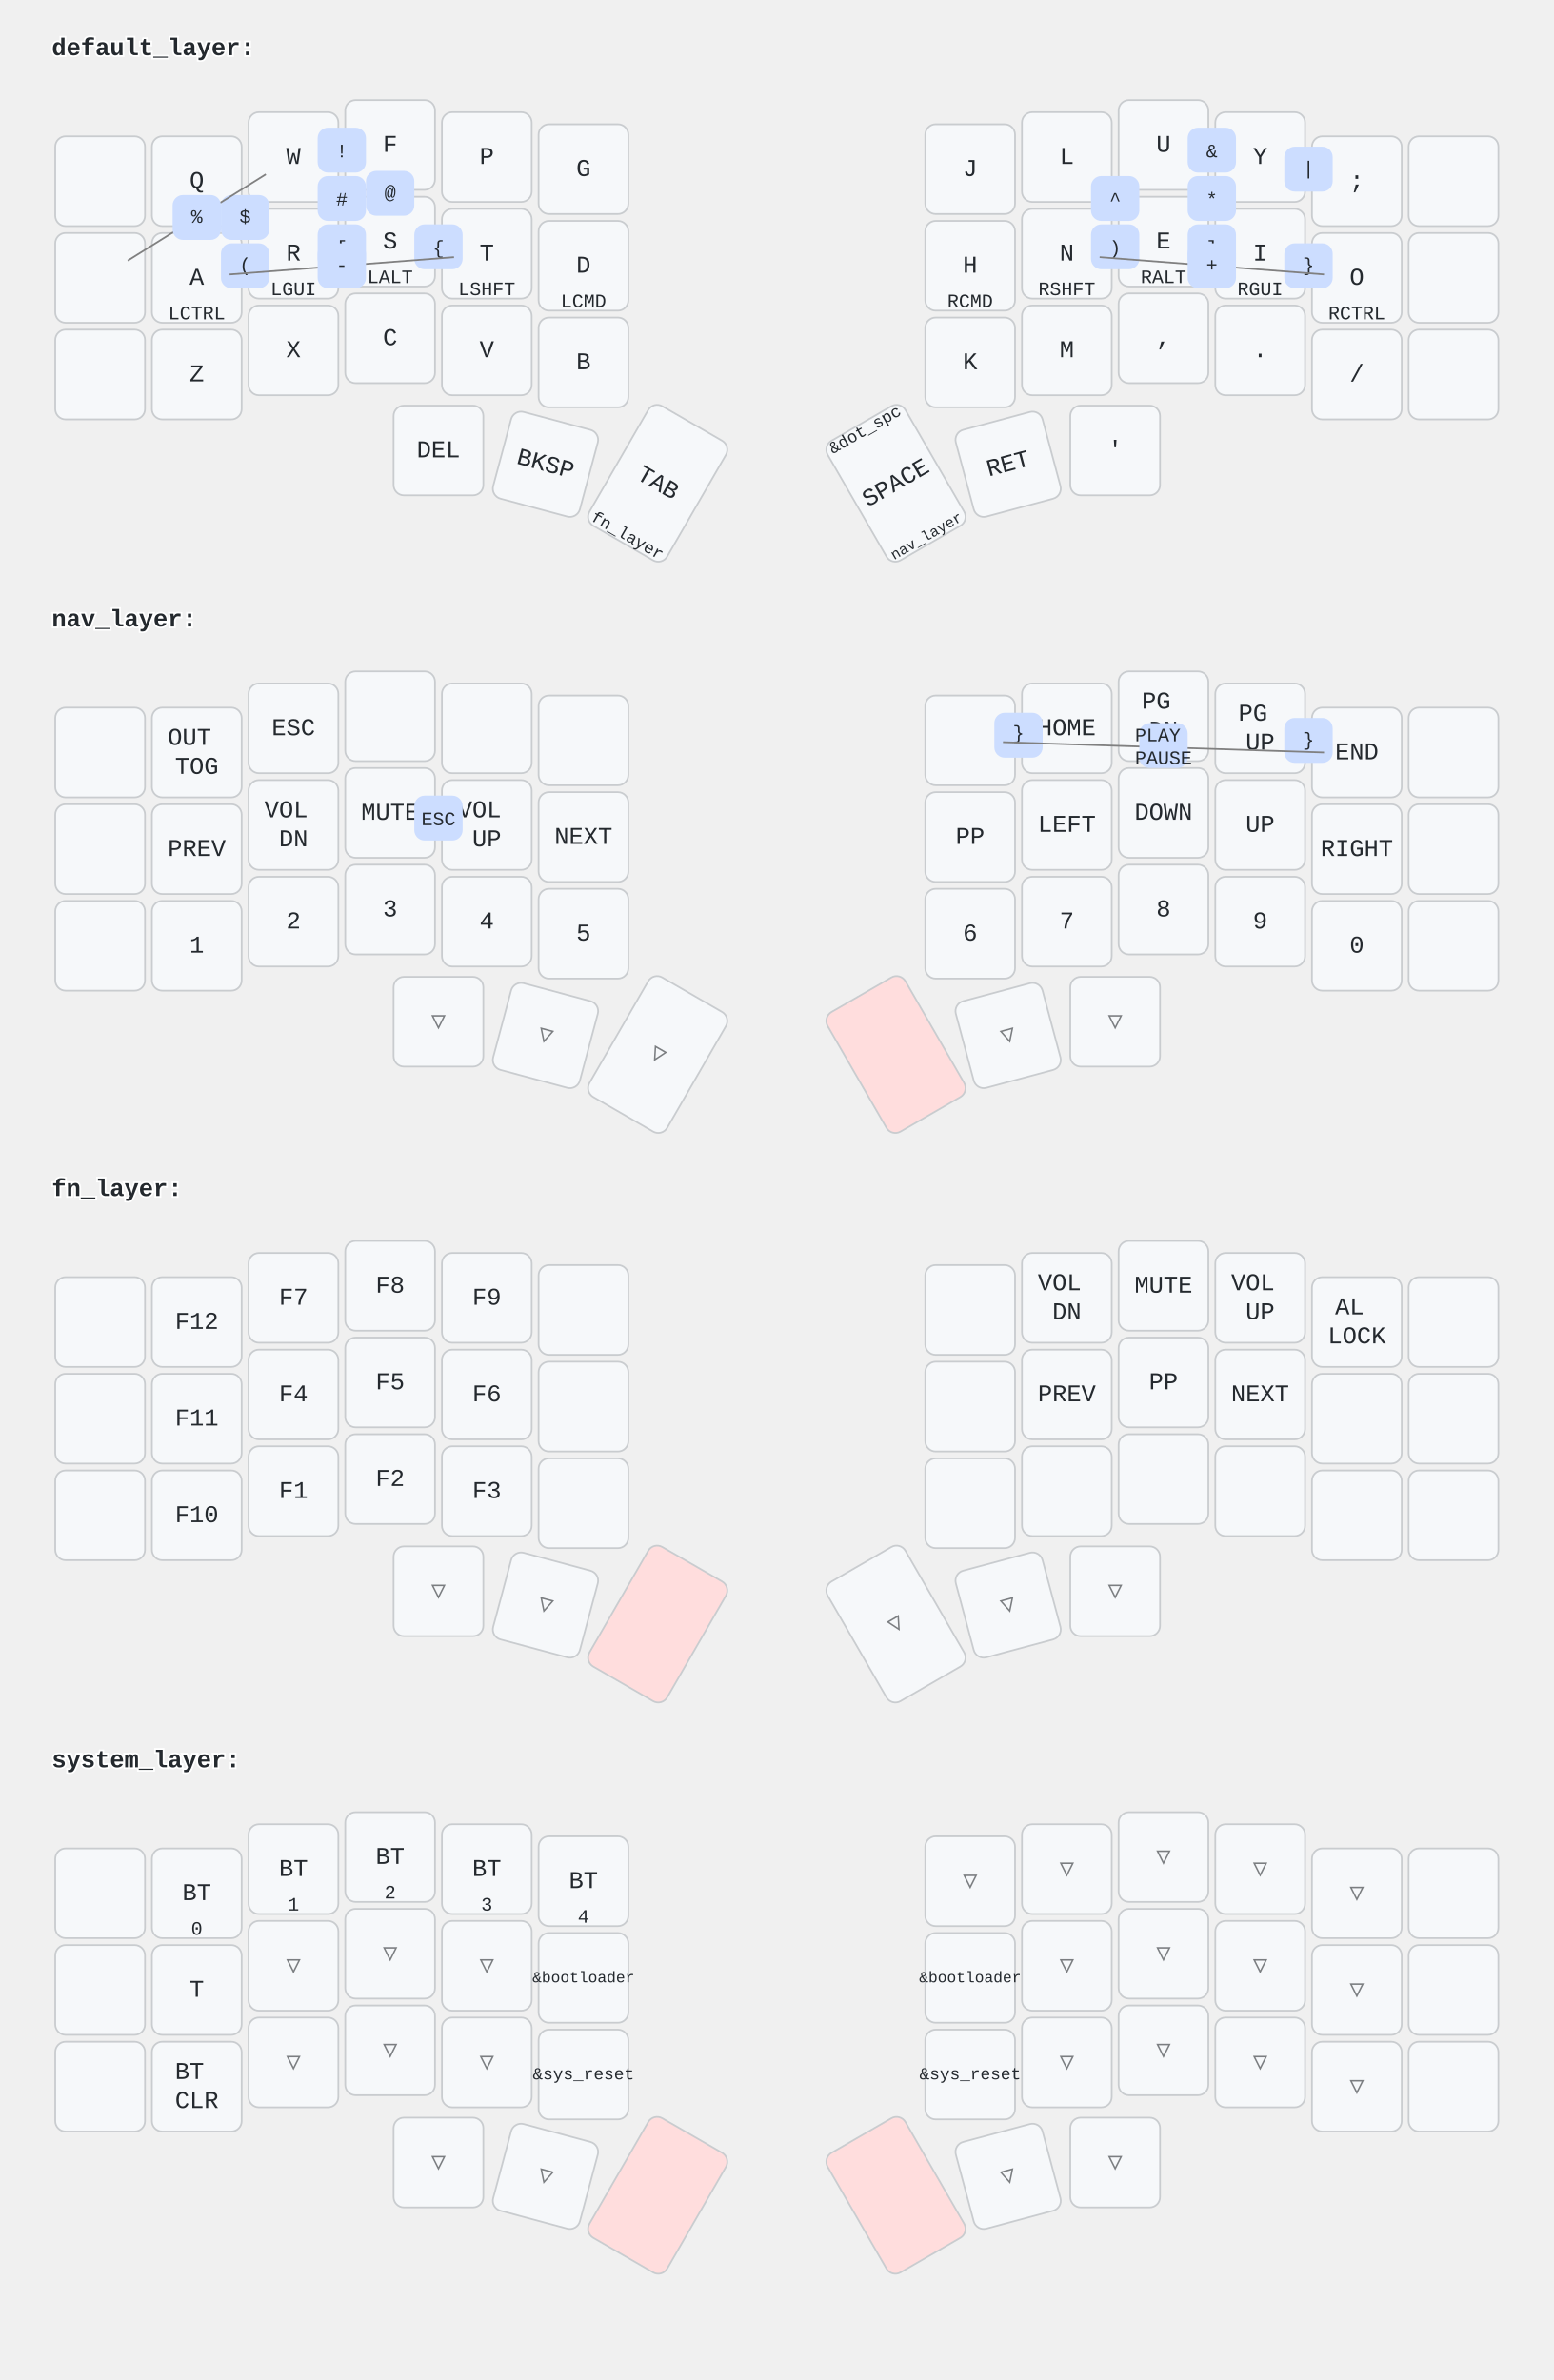
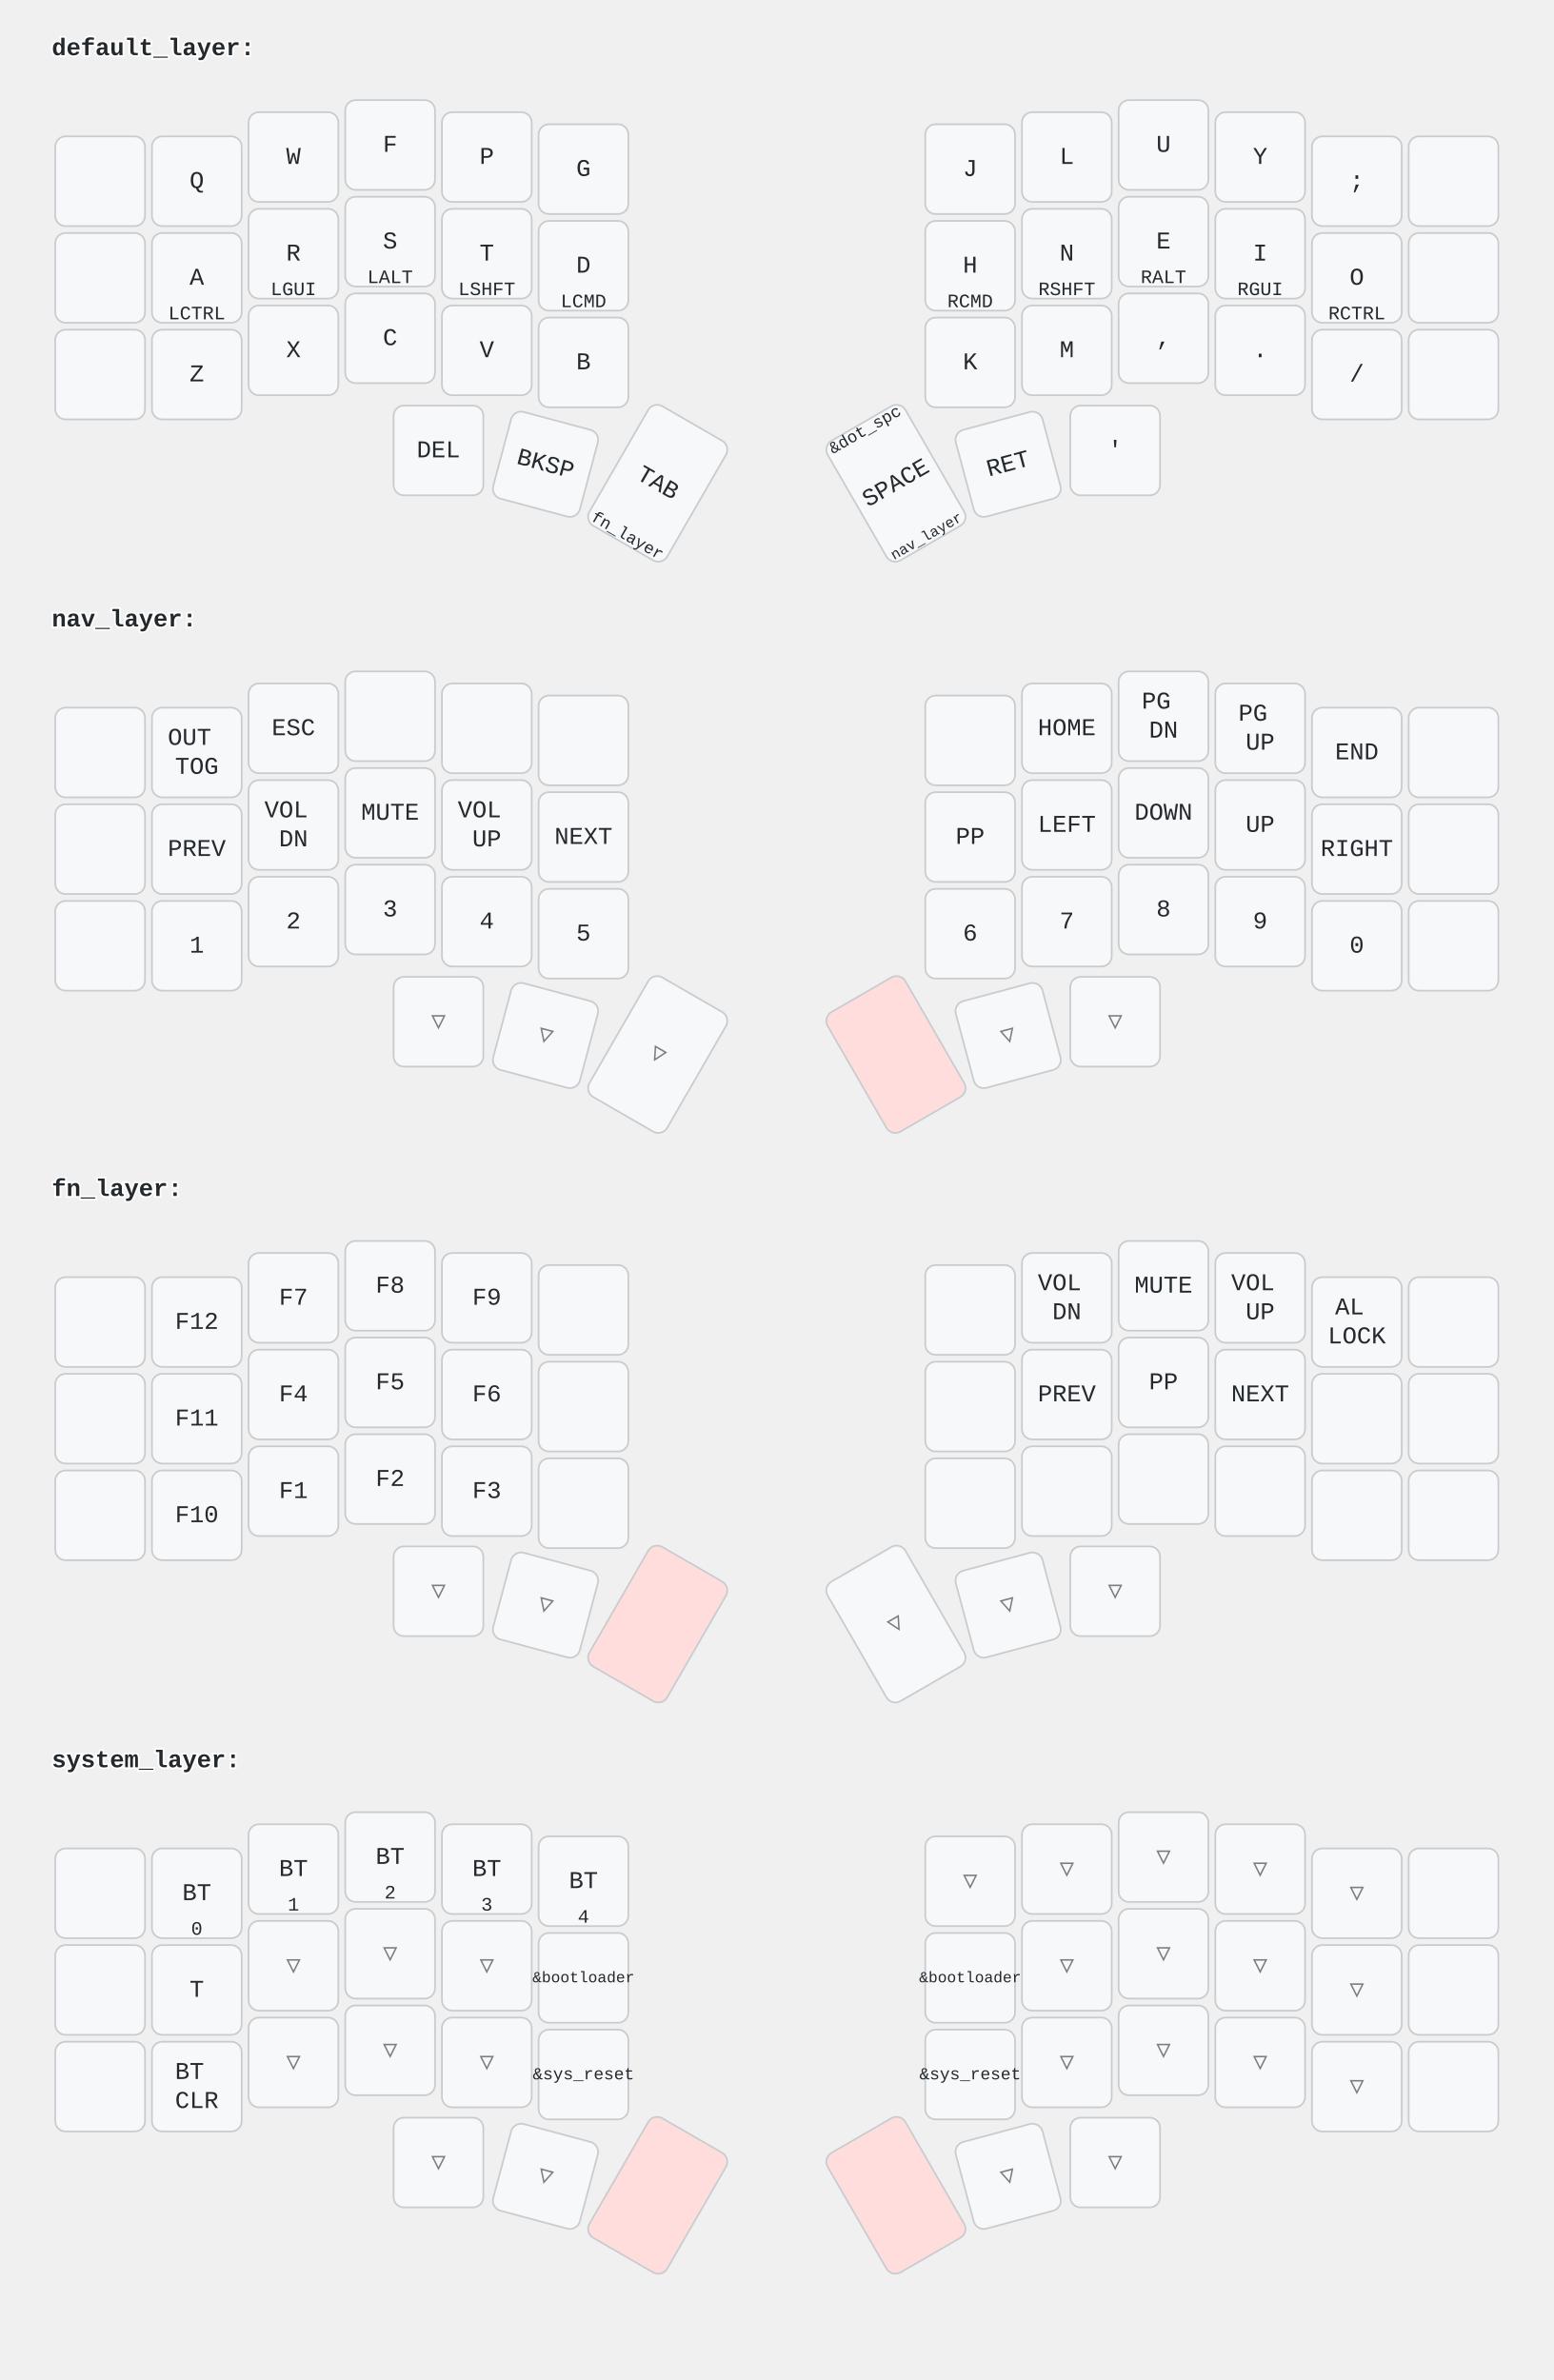
<svg xmlns="http://www.w3.org/2000/svg" width="900" height="1379" viewBox="0 0 900 1379" class="keymap">
  <style>/* inherit to force styles through use tags */
svg path {
    fill: inherit;
}

/* font and background color specifications */
svg.keymap {
    font-family: SFMono-Regular,Consolas,Liberation Mono,Menlo,monospace;
    font-size: 14px;
    font-kerning: normal;
    text-rendering: optimizeLegibility;
    fill: #24292e;
}

/* default key styling */
rect.key {
    fill: #f6f8fa;
    stroke: #c9cccf;
    stroke-width: 1;
}

/* default key side styling, only used is draw_key_sides is set */
rect.side {
    filter: brightness(90%);
}

/* color accent for combo boxes */
rect.combo, rect.combo-separate {
    fill: #cdf;
}

/* color accent for held keys */
rect.held, rect.combo.held {
    fill: #fdd;
}

/* color accent for ghost (optional) keys */
rect.ghost, rect.combo.ghost {
    stroke-dasharray: 4, 4;
    stroke-width: 2;
}

text {
    text-anchor: middle;
    dominant-baseline: middle;
}

/* styling for layer labels */
text.label {
    font-weight: bold;
    text-anchor: start;
    stroke: white;
    stroke-width: 2;
    paint-order: stroke;
}

/* styling for combo tap, and key hold/shifted label text */
text.combo, text.hold, text.shifted {
    font-size: 11px;
}

text.hold {
    text-anchor: middle;
    dominant-baseline: auto;
}

text.shifted {
    text-anchor: middle;
    dominant-baseline: hanging;
}

/* styling for hold/shifted label text in combo box */
text.combo.hold, text.combo.shifted {
    font-size: 8px;
}

/* lighter symbol for transparent keys */
text.trans {
    fill: #7b7e81;
}

/* styling for combo dendrons */
path.combo {
    stroke-width: 1;
    stroke: gray;
    fill: none;
}

/* Start Tabler Icons Cleanup */
/* cannot use height/width with glyphs */
.icon-tabler &gt; path {
    fill: inherit;
    stroke: inherit;
    stroke-width: 2;
}
/* hide tabler's default box */
.icon-tabler &gt; path[stroke="none"][fill="none"] {
    visibility: hidden;
}
/* End Tabler Icons Cleanup */
</style>
  <g transform="translate(30, 0)" class="layer-default_layer">
    <text x="0" y="28" class="label">default_layer:</text>
    <g transform="translate(0, 56)">
      <g transform="translate(28, 49)" class="key keypos-0">
        <rect rx="6" ry="6" x="-26" y="-26" width="52" height="52" class="key" />
      </g>
      <g transform="translate(84, 49)" class="key keypos-1">
        <rect rx="6" ry="6" x="-26" y="-26" width="52" height="52" class="key" />
        <text x="0" y="0" class="key tap">Q</text>
      </g>
      <g transform="translate(140, 35)" class="key keypos-2">
        <rect rx="6" ry="6" x="-26" y="-26" width="52" height="52" class="key" />
        <text x="0" y="0" class="key tap">W</text>
      </g>
      <g transform="translate(196, 28)" class="key keypos-3">
        <rect rx="6" ry="6" x="-26" y="-26" width="52" height="52" class="key" />
        <text x="0" y="0" class="key tap">F</text>
      </g>
      <g transform="translate(252, 35)" class="key keypos-4">
        <rect rx="6" ry="6" x="-26" y="-26" width="52" height="52" class="key" />
        <text x="0" y="0" class="key tap">P</text>
      </g>
      <g transform="translate(308, 42)" class="key keypos-5">
        <rect rx="6" ry="6" x="-26" y="-26" width="52" height="52" class="key" />
        <text x="0" y="0" class="key tap">G</text>
      </g>
      <g transform="translate(532, 42)" class="key keypos-6">
        <rect rx="6" ry="6" x="-26" y="-26" width="52" height="52" class="key" />
        <text x="0" y="0" class="key tap">J</text>
      </g>
      <g transform="translate(588, 35)" class="key keypos-7">
        <rect rx="6" ry="6" x="-26" y="-26" width="52" height="52" class="key" />
        <text x="0" y="0" class="key tap">L</text>
      </g>
      <g transform="translate(644, 28)" class="key keypos-8">
        <rect rx="6" ry="6" x="-26" y="-26" width="52" height="52" class="key" />
        <text x="0" y="0" class="key tap">U</text>
      </g>
      <g transform="translate(700, 35)" class="key keypos-9">
        <rect rx="6" ry="6" x="-26" y="-26" width="52" height="52" class="key" />
        <text x="0" y="0" class="key tap">Y</text>
      </g>
      <g transform="translate(756, 49)" class="key keypos-10">
        <rect rx="6" ry="6" x="-26" y="-26" width="52" height="52" class="key" />
        <text x="0" y="0" class="key tap">;</text>
      </g>
      <g transform="translate(812, 49)" class="key keypos-11">
        <rect rx="6" ry="6" x="-26" y="-26" width="52" height="52" class="key" />
      </g>
      <g transform="translate(28, 105)" class="key keypos-12">
        <rect rx="6" ry="6" x="-26" y="-26" width="52" height="52" class="key" />
      </g>
      <g transform="translate(84, 105)" class="key keypos-13">
        <rect rx="6" ry="6" x="-26" y="-26" width="52" height="52" class="key" />
        <text x="0" y="0" class="key tap">A</text>
        <text x="0" y="24" class="key hold">LCTRL</text>
      </g>
      <g transform="translate(140, 91)" class="key keypos-14">
        <rect rx="6" ry="6" x="-26" y="-26" width="52" height="52" class="key" />
        <text x="0" y="0" class="key tap">R</text>
        <text x="0" y="24" class="key hold">LGUI</text>
      </g>
      <g transform="translate(196, 84)" class="key keypos-15">
        <rect rx="6" ry="6" x="-26" y="-26" width="52" height="52" class="key" />
        <text x="0" y="0" class="key tap">S</text>
        <text x="0" y="24" class="key hold">LALT</text>
      </g>
      <g transform="translate(252, 91)" class="key keypos-16">
        <rect rx="6" ry="6" x="-26" y="-26" width="52" height="52" class="key" />
        <text x="0" y="0" class="key tap">T</text>
        <text x="0" y="24" class="key hold">LSHFT</text>
      </g>
      <g transform="translate(308, 98)" class="key keypos-17">
        <rect rx="6" ry="6" x="-26" y="-26" width="52" height="52" class="key" />
        <text x="0" y="0" class="key tap">D</text>
        <text x="0" y="24" class="key hold">LCMD</text>
      </g>
      <g transform="translate(532, 98)" class="key keypos-18">
        <rect rx="6" ry="6" x="-26" y="-26" width="52" height="52" class="key" />
        <text x="0" y="0" class="key tap">H</text>
        <text x="0" y="24" class="key hold">RCMD</text>
      </g>
      <g transform="translate(588, 91)" class="key keypos-19">
        <rect rx="6" ry="6" x="-26" y="-26" width="52" height="52" class="key" />
        <text x="0" y="0" class="key tap">N</text>
        <text x="0" y="24" class="key hold">RSHFT</text>
      </g>
      <g transform="translate(644, 84)" class="key keypos-20">
        <rect rx="6" ry="6" x="-26" y="-26" width="52" height="52" class="key" />
        <text x="0" y="0" class="key tap">E</text>
        <text x="0" y="24" class="key hold">RALT</text>
      </g>
      <g transform="translate(700, 91)" class="key keypos-21">
        <rect rx="6" ry="6" x="-26" y="-26" width="52" height="52" class="key" />
        <text x="0" y="0" class="key tap">I</text>
        <text x="0" y="24" class="key hold">RGUI</text>
      </g>
      <g transform="translate(756, 105)" class="key keypos-22">
        <rect rx="6" ry="6" x="-26" y="-26" width="52" height="52" class="key" />
        <text x="0" y="0" class="key tap">O</text>
        <text x="0" y="24" class="key hold">RCTRL</text>
      </g>
      <g transform="translate(812, 105)" class="key keypos-23">
        <rect rx="6" ry="6" x="-26" y="-26" width="52" height="52" class="key" />
      </g>
      <g transform="translate(28, 161)" class="key keypos-24">
        <rect rx="6" ry="6" x="-26" y="-26" width="52" height="52" class="key" />
      </g>
      <g transform="translate(84, 161)" class="key keypos-25">
        <rect rx="6" ry="6" x="-26" y="-26" width="52" height="52" class="key" />
        <text x="0" y="0" class="key tap">Z</text>
      </g>
      <g transform="translate(140, 147)" class="key keypos-26">
        <rect rx="6" ry="6" x="-26" y="-26" width="52" height="52" class="key" />
        <text x="0" y="0" class="key tap">X</text>
      </g>
      <g transform="translate(196, 140)" class="key keypos-27">
        <rect rx="6" ry="6" x="-26" y="-26" width="52" height="52" class="key" />
        <text x="0" y="0" class="key tap">C</text>
      </g>
      <g transform="translate(252, 147)" class="key keypos-28">
        <rect rx="6" ry="6" x="-26" y="-26" width="52" height="52" class="key" />
        <text x="0" y="0" class="key tap">V</text>
      </g>
      <g transform="translate(308, 154)" class="key keypos-29">
        <rect rx="6" ry="6" x="-26" y="-26" width="52" height="52" class="key" />
        <text x="0" y="0" class="key tap">B</text>
      </g>
      <g transform="translate(532, 154)" class="key keypos-30">
        <rect rx="6" ry="6" x="-26" y="-26" width="52" height="52" class="key" />
        <text x="0" y="0" class="key tap">K</text>
      </g>
      <g transform="translate(588, 147)" class="key keypos-31">
        <rect rx="6" ry="6" x="-26" y="-26" width="52" height="52" class="key" />
        <text x="0" y="0" class="key tap">M</text>
      </g>
      <g transform="translate(644, 140)" class="key keypos-32">
        <rect rx="6" ry="6" x="-26" y="-26" width="52" height="52" class="key" />
        <text x="0" y="0" class="key tap">,</text>
      </g>
      <g transform="translate(700, 147)" class="key keypos-33">
        <rect rx="6" ry="6" x="-26" y="-26" width="52" height="52" class="key" />
        <text x="0" y="0" class="key tap">.</text>
      </g>
      <g transform="translate(756, 161)" class="key keypos-34">
        <rect rx="6" ry="6" x="-26" y="-26" width="52" height="52" class="key" />
        <text x="0" y="0" class="key tap">/</text>
      </g>
      <g transform="translate(812, 161)" class="key keypos-35">
        <rect rx="6" ry="6" x="-26" y="-26" width="52" height="52" class="key" />
      </g>
      <g transform="translate(224, 205)" class="key keypos-36">
        <rect rx="6" ry="6" x="-26" y="-26" width="52" height="52" class="key" />
        <text x="0" y="0" class="key tap">DEL</text>
      </g>
      <g transform="translate(286, 213) rotate(15.0)" class="key keypos-37">
        <rect rx="6" ry="6" x="-26" y="-26" width="52" height="52" class="key" />
        <text x="0" y="0" class="key tap">BKSP</text>
      </g>
      <g transform="translate(351, 224) rotate(30.0)" class="key keypos-38">
        <rect rx="6" ry="6" x="-26" y="-40" width="52" height="80" class="key" />
        <text x="0" y="0" class="key tap">TAB</text>
        <text x="0" y="38" class="key hold">
          <tspan style="font-size: 88%">fn_layer</tspan>
        </text>
      </g>
      <g transform="translate(489, 224) rotate(-30.0)" class="key keypos-39">
        <rect rx="6" ry="6" x="-26" y="-40" width="52" height="80" class="key" />
        <text x="0" y="0" class="key tap">SPACE</text>
        <text x="0" y="38" class="key hold">
          <tspan style="font-size: 78%">nav_layer</tspan>
        </text>
        <text x="0" y="-38" class="key shifted">
          <tspan style="font-size: 88%">&amp;dot_spc</tspan>
        </text>
      </g>
      <g transform="translate(554, 213) rotate(-15.0)" class="key keypos-40">
        <rect rx="6" ry="6" x="-26" y="-26" width="52" height="52" class="key" />
        <text x="0" y="0" class="key tap">RET</text>
      </g>
      <g transform="translate(616, 205)" class="key keypos-41">
        <rect rx="6" ry="6" x="-26" y="-26" width="52" height="52" class="key" />
        <text x="0" y="0" class="key tap">'</text>
      </g>
-       <g class="combo combopos-0">
-         <rect rx="6" ry="6" x="210" y="74" width="28" height="26" class="combo" />
-         <text x="224" y="88" class="combo tap">{</text>
-       </g>
-       <g class="combo combopos-1">
-         <rect rx="6" ry="6" x="154" y="74" width="28" height="26" class="combo" />
-         <text x="168" y="88" class="combo tap">[</text>
-       </g>
-       <g class="combo combopos-2">
-         <rect rx="6" ry="6" x="98" y="85" width="28" height="26" class="combo" />
-         <text x="112" y="98" class="combo tap">(</text>
-       </g>
-       <g class="combo combopos-3">
-         <rect rx="6" ry="6" x="602" y="74" width="28" height="26" class="combo" />
-         <text x="616" y="88" class="combo tap">)</text>
-       </g>
-       <g class="combo combopos-4">
-         <rect rx="6" ry="6" x="658" y="74" width="28" height="26" class="combo" />
-         <text x="672" y="88" class="combo tap">]</text>
-       </g>
-       <g class="combo combopos-5">
-         <rect rx="6" ry="6" x="714" y="85" width="28" height="26" class="combo" />
-         <text x="728" y="98" class="combo tap">}</text>
-       </g>
-       <g class="combo combopos-6">
-         <path d="M168,98 l65,-5" class="combo" />
-         <path d="M168,98 l-65,5" class="combo" />
-         <rect rx="6" ry="6" x="154" y="85" width="28" height="26" class="combo" />
-         <text x="168" y="98" class="combo tap">-</text>
-       </g>
-       <g class="combo combopos-7">
-         <rect rx="6" ry="6" x="154" y="18" width="28" height="26" class="combo" />
-         <text x="168" y="32" class="combo tap">!</text>
-       </g>
-       <g class="combo combopos-8">
-         <path d="M672,98 l-65,-5" class="combo" />
-         <path d="M672,98 l65,5" class="combo" />
-         <rect rx="6" ry="6" x="658" y="85" width="28" height="26" class="combo" />
-         <text x="672" y="98" class="combo tap">+</text>
-       </g>
-       <g class="combo combopos-9">
-         <rect rx="6" ry="6" x="658" y="18" width="28" height="26" class="combo" />
-         <text x="672" y="32" class="combo tap">&amp;</text>
-       </g>
-       <g class="combo combopos-10">
-         <rect rx="6" ry="6" x="154" y="46" width="28" height="26" class="combo" />
-         <text x="168" y="60" class="combo tap">#</text>
-       </g>
-       <g class="combo combopos-11">
-         <rect rx="6" ry="6" x="98" y="57" width="28" height="26" class="combo" />
-         <text x="112" y="70" class="combo tap">$</text>
-       </g>
-       <g class="combo combopos-12">
-         <path d="M84,70 l40,-25" class="combo" />
-         <path d="M84,70 l-40,25" class="combo" />
-         <rect rx="6" ry="6" x="70" y="57" width="28" height="26" class="combo" />
-         <text x="84" y="70" class="combo tap">%</text>
-       </g>
-       <g class="combo combopos-13">
-         <rect rx="6" ry="6" x="602" y="46" width="28" height="26" class="combo" />
-         <text x="616" y="60" class="combo tap">^</text>
-       </g>
-       <g class="combo combopos-14">
-         <rect rx="6" ry="6" x="658" y="46" width="28" height="26" class="combo" />
-         <text x="672" y="60" class="combo tap">*</text>
-       </g>
-       <g class="combo combopos-15">
-         <rect rx="6" ry="6" x="714" y="29" width="28" height="26" class="combo" />
-         <text x="728" y="42" class="combo tap">|</text>
-       </g>
-       <g class="combo combopos-16">
-         <rect rx="6" ry="6" x="182" y="43" width="28" height="26" class="combo" />
-         <text x="196" y="56" class="combo tap">@</text>
-       </g>
    </g>
  </g>
  <g transform="translate(30, 331)" class="layer-nav_layer">
    <text x="0" y="28" class="label">nav_layer:</text>
    <g transform="translate(0, 56)">
      <g transform="translate(28, 49)" class="key keypos-0">
        <rect rx="6" ry="6" x="-26" y="-26" width="52" height="52" class="key" />
      </g>
      <g transform="translate(84, 49)" class="key keypos-1">
        <rect rx="6" ry="6" x="-26" y="-26" width="52" height="52" class="key" />
        <text x="0" y="0" class="key tap">
          <tspan x="0" dy="-0.6em">OUT</tspan>
          <tspan x="0" dy="1.2em">TOG</tspan>
        </text>
      </g>
      <g transform="translate(140, 35)" class="key keypos-2">
        <rect rx="6" ry="6" x="-26" y="-26" width="52" height="52" class="key" />
        <text x="0" y="0" class="key tap">ESC</text>
      </g>
      <g transform="translate(196, 28)" class="key keypos-3">
        <rect rx="6" ry="6" x="-26" y="-26" width="52" height="52" class="key" />
      </g>
      <g transform="translate(252, 35)" class="key keypos-4">
        <rect rx="6" ry="6" x="-26" y="-26" width="52" height="52" class="key" />
      </g>
      <g transform="translate(308, 42)" class="key keypos-5">
        <rect rx="6" ry="6" x="-26" y="-26" width="52" height="52" class="key" />
      </g>
      <g transform="translate(532, 42)" class="key keypos-6">
        <rect rx="6" ry="6" x="-26" y="-26" width="52" height="52" class="key" />
      </g>
      <g transform="translate(588, 35)" class="key keypos-7">
        <rect rx="6" ry="6" x="-26" y="-26" width="52" height="52" class="key" />
        <text x="0" y="0" class="key tap">HOME</text>
      </g>
      <g transform="translate(644, 28)" class="key keypos-8">
        <rect rx="6" ry="6" x="-26" y="-26" width="52" height="52" class="key" />
        <text x="0" y="0" class="key tap">
          <tspan x="0" dy="-0.6em">PG</tspan>
          <tspan x="0" dy="1.2em">DN</tspan>
        </text>
      </g>
      <g transform="translate(700, 35)" class="key keypos-9">
        <rect rx="6" ry="6" x="-26" y="-26" width="52" height="52" class="key" />
        <text x="0" y="0" class="key tap">
          <tspan x="0" dy="-0.6em">PG</tspan>
          <tspan x="0" dy="1.2em">UP</tspan>
        </text>
      </g>
      <g transform="translate(756, 49)" class="key keypos-10">
        <rect rx="6" ry="6" x="-26" y="-26" width="52" height="52" class="key" />
        <text x="0" y="0" class="key tap">END</text>
      </g>
      <g transform="translate(812, 49)" class="key keypos-11">
        <rect rx="6" ry="6" x="-26" y="-26" width="52" height="52" class="key" />
      </g>
      <g transform="translate(28, 105)" class="key keypos-12">
        <rect rx="6" ry="6" x="-26" y="-26" width="52" height="52" class="key" />
      </g>
      <g transform="translate(84, 105)" class="key keypos-13">
        <rect rx="6" ry="6" x="-26" y="-26" width="52" height="52" class="key" />
        <text x="0" y="0" class="key tap">PREV</text>
      </g>
      <g transform="translate(140, 91)" class="key keypos-14">
        <rect rx="6" ry="6" x="-26" y="-26" width="52" height="52" class="key" />
        <text x="0" y="0" class="key tap">
          <tspan x="0" dy="-0.6em">VOL</tspan>
          <tspan x="0" dy="1.2em">DN</tspan>
        </text>
      </g>
      <g transform="translate(196, 84)" class="key keypos-15">
        <rect rx="6" ry="6" x="-26" y="-26" width="52" height="52" class="key" />
        <text x="0" y="0" class="key tap">MUTE</text>
      </g>
      <g transform="translate(252, 91)" class="key keypos-16">
        <rect rx="6" ry="6" x="-26" y="-26" width="52" height="52" class="key" />
        <text x="0" y="0" class="key tap">
          <tspan x="0" dy="-0.6em">VOL</tspan>
          <tspan x="0" dy="1.2em">UP</tspan>
        </text>
      </g>
      <g transform="translate(308, 98)" class="key keypos-17">
        <rect rx="6" ry="6" x="-26" y="-26" width="52" height="52" class="key" />
        <text x="0" y="0" class="key tap">NEXT</text>
      </g>
      <g transform="translate(532, 98)" class="key keypos-18">
        <rect rx="6" ry="6" x="-26" y="-26" width="52" height="52" class="key" />
        <text x="0" y="0" class="key tap">PP</text>
      </g>
      <g transform="translate(588, 91)" class="key keypos-19">
        <rect rx="6" ry="6" x="-26" y="-26" width="52" height="52" class="key" />
        <text x="0" y="0" class="key tap">LEFT</text>
      </g>
      <g transform="translate(644, 84)" class="key keypos-20">
        <rect rx="6" ry="6" x="-26" y="-26" width="52" height="52" class="key" />
        <text x="0" y="0" class="key tap">DOWN</text>
      </g>
      <g transform="translate(700, 91)" class="key keypos-21">
        <rect rx="6" ry="6" x="-26" y="-26" width="52" height="52" class="key" />
        <text x="0" y="0" class="key tap">UP</text>
      </g>
      <g transform="translate(756, 105)" class="key keypos-22">
        <rect rx="6" ry="6" x="-26" y="-26" width="52" height="52" class="key" />
        <text x="0" y="0" class="key tap">RIGHT</text>
      </g>
      <g transform="translate(812, 105)" class="key keypos-23">
        <rect rx="6" ry="6" x="-26" y="-26" width="52" height="52" class="key" />
      </g>
      <g transform="translate(28, 161)" class="key keypos-24">
        <rect rx="6" ry="6" x="-26" y="-26" width="52" height="52" class="key" />
      </g>
      <g transform="translate(84, 161)" class="key keypos-25">
        <rect rx="6" ry="6" x="-26" y="-26" width="52" height="52" class="key" />
        <text x="0" y="0" class="key tap">1</text>
      </g>
      <g transform="translate(140, 147)" class="key keypos-26">
        <rect rx="6" ry="6" x="-26" y="-26" width="52" height="52" class="key" />
        <text x="0" y="0" class="key tap">2</text>
      </g>
      <g transform="translate(196, 140)" class="key keypos-27">
        <rect rx="6" ry="6" x="-26" y="-26" width="52" height="52" class="key" />
        <text x="0" y="0" class="key tap">3</text>
      </g>
      <g transform="translate(252, 147)" class="key keypos-28">
        <rect rx="6" ry="6" x="-26" y="-26" width="52" height="52" class="key" />
        <text x="0" y="0" class="key tap">4</text>
      </g>
      <g transform="translate(308, 154)" class="key keypos-29">
        <rect rx="6" ry="6" x="-26" y="-26" width="52" height="52" class="key" />
        <text x="0" y="0" class="key tap">5</text>
      </g>
      <g transform="translate(532, 154)" class="key keypos-30">
        <rect rx="6" ry="6" x="-26" y="-26" width="52" height="52" class="key" />
        <text x="0" y="0" class="key tap">6</text>
      </g>
      <g transform="translate(588, 147)" class="key keypos-31">
        <rect rx="6" ry="6" x="-26" y="-26" width="52" height="52" class="key" />
        <text x="0" y="0" class="key tap">7</text>
      </g>
      <g transform="translate(644, 140)" class="key keypos-32">
        <rect rx="6" ry="6" x="-26" y="-26" width="52" height="52" class="key" />
        <text x="0" y="0" class="key tap">8</text>
      </g>
      <g transform="translate(700, 147)" class="key keypos-33">
        <rect rx="6" ry="6" x="-26" y="-26" width="52" height="52" class="key" />
        <text x="0" y="0" class="key tap">9</text>
      </g>
      <g transform="translate(756, 161)" class="key keypos-34">
        <rect rx="6" ry="6" x="-26" y="-26" width="52" height="52" class="key" />
        <text x="0" y="0" class="key tap">0</text>
      </g>
      <g transform="translate(812, 161)" class="key keypos-35">
        <rect rx="6" ry="6" x="-26" y="-26" width="52" height="52" class="key" />
      </g>
      <g transform="translate(224, 205)" class="key trans keypos-36">
        <rect rx="6" ry="6" x="-26" y="-26" width="52" height="52" class="key trans" />
        <text x="0" y="0" class="key trans tap">▽</text>
      </g>
      <g transform="translate(286, 213) rotate(15.0)" class="key trans keypos-37">
        <rect rx="6" ry="6" x="-26" y="-26" width="52" height="52" class="key trans" />
        <text x="0" y="0" class="key trans tap">▽</text>
      </g>
      <g transform="translate(351, 224) rotate(30.0)" class="key trans keypos-38">
        <rect rx="6" ry="6" x="-26" y="-40" width="52" height="80" class="key trans" />
        <text x="0" y="0" class="key trans tap">▽</text>
      </g>
      <g transform="translate(489, 224) rotate(-30.0)" class="key held keypos-39">
        <rect rx="6" ry="6" x="-26" y="-40" width="52" height="80" class="key held" />
      </g>
      <g transform="translate(554, 213) rotate(-15.0)" class="key trans keypos-40">
        <rect rx="6" ry="6" x="-26" y="-26" width="52" height="52" class="key trans" />
        <text x="0" y="0" class="key trans tap">▽</text>
      </g>
      <g transform="translate(616, 205)" class="key trans keypos-41">
        <rect rx="6" ry="6" x="-26" y="-26" width="52" height="52" class="key trans" />
        <text x="0" y="0" class="key trans tap">▽</text>
      </g>
-       <g class="combo combopos-0">
-         <rect rx="6" ry="6" x="546" y="26" width="28" height="26" class="combo" />
-         <text x="560" y="38" class="combo tap">}</text>
-       </g>
-       <g class="combo combopos-1">
-         <rect rx="6" ry="6" x="714" y="29" width="28" height="26" class="combo" />
-         <text x="728" y="42" class="combo tap">}</text>
-       </g>
-       <g class="combo combopos-2">
-         <path d="M644,46 l-93,-3" class="combo" />
-         <path d="M644,46 l93,3" class="combo" />
-         <rect rx="6" ry="6" x="630" y="32" width="28" height="26" class="combo" />
-         <text x="644" y="46" class="combo tap">
-           <tspan x="644" dy="-0.6em">PLAY</tspan>
-           <tspan x="644" dy="1.2em">PAUSE</tspan>
-         </text>
-       </g>
-       <g class="combo combopos-3">
-         <rect rx="6" ry="6" x="210" y="74" width="28" height="26" class="combo" />
-         <text x="224" y="88" class="combo tap">ESC</text>
-       </g>
    </g>
  </g>
  <g transform="translate(30, 661)" class="layer-fn_layer">
    <text x="0" y="28" class="label">fn_layer:</text>
    <g transform="translate(0, 56)">
      <g transform="translate(28, 49)" class="key keypos-0">
        <rect rx="6" ry="6" x="-26" y="-26" width="52" height="52" class="key" />
      </g>
      <g transform="translate(84, 49)" class="key keypos-1">
        <rect rx="6" ry="6" x="-26" y="-26" width="52" height="52" class="key" />
        <text x="0" y="0" class="key tap">F12</text>
      </g>
      <g transform="translate(140, 35)" class="key keypos-2">
        <rect rx="6" ry="6" x="-26" y="-26" width="52" height="52" class="key" />
        <text x="0" y="0" class="key tap">F7</text>
      </g>
      <g transform="translate(196, 28)" class="key keypos-3">
        <rect rx="6" ry="6" x="-26" y="-26" width="52" height="52" class="key" />
        <text x="0" y="0" class="key tap">F8</text>
      </g>
      <g transform="translate(252, 35)" class="key keypos-4">
        <rect rx="6" ry="6" x="-26" y="-26" width="52" height="52" class="key" />
        <text x="0" y="0" class="key tap">F9</text>
      </g>
      <g transform="translate(308, 42)" class="key keypos-5">
        <rect rx="6" ry="6" x="-26" y="-26" width="52" height="52" class="key" />
      </g>
      <g transform="translate(532, 42)" class="key keypos-6">
        <rect rx="6" ry="6" x="-26" y="-26" width="52" height="52" class="key" />
      </g>
      <g transform="translate(588, 35)" class="key keypos-7">
        <rect rx="6" ry="6" x="-26" y="-26" width="52" height="52" class="key" />
        <text x="0" y="0" class="key tap">
          <tspan x="0" dy="-0.6em">VOL</tspan>
          <tspan x="0" dy="1.2em">DN</tspan>
        </text>
      </g>
      <g transform="translate(644, 28)" class="key keypos-8">
        <rect rx="6" ry="6" x="-26" y="-26" width="52" height="52" class="key" />
        <text x="0" y="0" class="key tap">MUTE</text>
      </g>
      <g transform="translate(700, 35)" class="key keypos-9">
        <rect rx="6" ry="6" x="-26" y="-26" width="52" height="52" class="key" />
        <text x="0" y="0" class="key tap">
          <tspan x="0" dy="-0.6em">VOL</tspan>
          <tspan x="0" dy="1.2em">UP</tspan>
        </text>
      </g>
      <g transform="translate(756, 49)" class="key keypos-10">
        <rect rx="6" ry="6" x="-26" y="-26" width="52" height="52" class="key" />
        <text x="0" y="0" class="key tap">
          <tspan x="0" dy="-0.6em">AL</tspan>
          <tspan x="0" dy="1.2em">LOCK</tspan>
        </text>
      </g>
      <g transform="translate(812, 49)" class="key keypos-11">
        <rect rx="6" ry="6" x="-26" y="-26" width="52" height="52" class="key" />
      </g>
      <g transform="translate(28, 105)" class="key keypos-12">
        <rect rx="6" ry="6" x="-26" y="-26" width="52" height="52" class="key" />
      </g>
      <g transform="translate(84, 105)" class="key keypos-13">
        <rect rx="6" ry="6" x="-26" y="-26" width="52" height="52" class="key" />
        <text x="0" y="0" class="key tap">F11</text>
      </g>
      <g transform="translate(140, 91)" class="key keypos-14">
        <rect rx="6" ry="6" x="-26" y="-26" width="52" height="52" class="key" />
        <text x="0" y="0" class="key tap">F4</text>
      </g>
      <g transform="translate(196, 84)" class="key keypos-15">
        <rect rx="6" ry="6" x="-26" y="-26" width="52" height="52" class="key" />
        <text x="0" y="0" class="key tap">F5</text>
      </g>
      <g transform="translate(252, 91)" class="key keypos-16">
        <rect rx="6" ry="6" x="-26" y="-26" width="52" height="52" class="key" />
        <text x="0" y="0" class="key tap">F6</text>
      </g>
      <g transform="translate(308, 98)" class="key keypos-17">
        <rect rx="6" ry="6" x="-26" y="-26" width="52" height="52" class="key" />
      </g>
      <g transform="translate(532, 98)" class="key keypos-18">
        <rect rx="6" ry="6" x="-26" y="-26" width="52" height="52" class="key" />
      </g>
      <g transform="translate(588, 91)" class="key keypos-19">
        <rect rx="6" ry="6" x="-26" y="-26" width="52" height="52" class="key" />
        <text x="0" y="0" class="key tap">PREV</text>
      </g>
      <g transform="translate(644, 84)" class="key keypos-20">
        <rect rx="6" ry="6" x="-26" y="-26" width="52" height="52" class="key" />
        <text x="0" y="0" class="key tap">PP</text>
      </g>
      <g transform="translate(700, 91)" class="key keypos-21">
        <rect rx="6" ry="6" x="-26" y="-26" width="52" height="52" class="key" />
        <text x="0" y="0" class="key tap">NEXT</text>
      </g>
      <g transform="translate(756, 105)" class="key keypos-22">
        <rect rx="6" ry="6" x="-26" y="-26" width="52" height="52" class="key" />
      </g>
      <g transform="translate(812, 105)" class="key keypos-23">
        <rect rx="6" ry="6" x="-26" y="-26" width="52" height="52" class="key" />
      </g>
      <g transform="translate(28, 161)" class="key keypos-24">
        <rect rx="6" ry="6" x="-26" y="-26" width="52" height="52" class="key" />
      </g>
      <g transform="translate(84, 161)" class="key keypos-25">
        <rect rx="6" ry="6" x="-26" y="-26" width="52" height="52" class="key" />
        <text x="0" y="0" class="key tap">F10</text>
      </g>
      <g transform="translate(140, 147)" class="key keypos-26">
        <rect rx="6" ry="6" x="-26" y="-26" width="52" height="52" class="key" />
        <text x="0" y="0" class="key tap">F1</text>
      </g>
      <g transform="translate(196, 140)" class="key keypos-27">
        <rect rx="6" ry="6" x="-26" y="-26" width="52" height="52" class="key" />
        <text x="0" y="0" class="key tap">F2</text>
      </g>
      <g transform="translate(252, 147)" class="key keypos-28">
        <rect rx="6" ry="6" x="-26" y="-26" width="52" height="52" class="key" />
        <text x="0" y="0" class="key tap">F3</text>
      </g>
      <g transform="translate(308, 154)" class="key keypos-29">
        <rect rx="6" ry="6" x="-26" y="-26" width="52" height="52" class="key" />
      </g>
      <g transform="translate(532, 154)" class="key keypos-30">
        <rect rx="6" ry="6" x="-26" y="-26" width="52" height="52" class="key" />
      </g>
      <g transform="translate(588, 147)" class="key keypos-31">
        <rect rx="6" ry="6" x="-26" y="-26" width="52" height="52" class="key" />
      </g>
      <g transform="translate(644, 140)" class="key keypos-32">
        <rect rx="6" ry="6" x="-26" y="-26" width="52" height="52" class="key" />
      </g>
      <g transform="translate(700, 147)" class="key keypos-33">
        <rect rx="6" ry="6" x="-26" y="-26" width="52" height="52" class="key" />
      </g>
      <g transform="translate(756, 161)" class="key keypos-34">
        <rect rx="6" ry="6" x="-26" y="-26" width="52" height="52" class="key" />
      </g>
      <g transform="translate(812, 161)" class="key keypos-35">
        <rect rx="6" ry="6" x="-26" y="-26" width="52" height="52" class="key" />
      </g>
      <g transform="translate(224, 205)" class="key trans keypos-36">
        <rect rx="6" ry="6" x="-26" y="-26" width="52" height="52" class="key trans" />
        <text x="0" y="0" class="key trans tap">▽</text>
      </g>
      <g transform="translate(286, 213) rotate(15.0)" class="key trans keypos-37">
        <rect rx="6" ry="6" x="-26" y="-26" width="52" height="52" class="key trans" />
        <text x="0" y="0" class="key trans tap">▽</text>
      </g>
      <g transform="translate(351, 224) rotate(30.0)" class="key held keypos-38">
        <rect rx="6" ry="6" x="-26" y="-40" width="52" height="80" class="key held" />
      </g>
      <g transform="translate(489, 224) rotate(-30.0)" class="key trans keypos-39">
        <rect rx="6" ry="6" x="-26" y="-40" width="52" height="80" class="key trans" />
        <text x="0" y="0" class="key trans tap">▽</text>
      </g>
      <g transform="translate(554, 213) rotate(-15.0)" class="key trans keypos-40">
        <rect rx="6" ry="6" x="-26" y="-26" width="52" height="52" class="key trans" />
        <text x="0" y="0" class="key trans tap">▽</text>
      </g>
      <g transform="translate(616, 205)" class="key trans keypos-41">
        <rect rx="6" ry="6" x="-26" y="-26" width="52" height="52" class="key trans" />
        <text x="0" y="0" class="key trans tap">▽</text>
      </g>
    </g>
  </g>
  <g transform="translate(30, 992)" class="layer-system_layer">
    <text x="0" y="28" class="label">system_layer:</text>
    <g transform="translate(0, 56)">
      <g transform="translate(28, 49)" class="key keypos-0">
        <rect rx="6" ry="6" x="-26" y="-26" width="52" height="52" class="key" />
      </g>
      <g transform="translate(84, 49)" class="key keypos-1">
        <rect rx="6" ry="6" x="-26" y="-26" width="52" height="52" class="key" />
        <text x="0" y="0" class="key tap">BT</text>
        <text x="0" y="24" class="key hold">0</text>
      </g>
      <g transform="translate(140, 35)" class="key keypos-2">
        <rect rx="6" ry="6" x="-26" y="-26" width="52" height="52" class="key" />
        <text x="0" y="0" class="key tap">BT</text>
        <text x="0" y="24" class="key hold">1</text>
      </g>
      <g transform="translate(196, 28)" class="key keypos-3">
        <rect rx="6" ry="6" x="-26" y="-26" width="52" height="52" class="key" />
        <text x="0" y="0" class="key tap">BT</text>
        <text x="0" y="24" class="key hold">2</text>
      </g>
      <g transform="translate(252, 35)" class="key keypos-4">
        <rect rx="6" ry="6" x="-26" y="-26" width="52" height="52" class="key" />
        <text x="0" y="0" class="key tap">BT</text>
        <text x="0" y="24" class="key hold">3</text>
      </g>
      <g transform="translate(308, 42)" class="key keypos-5">
        <rect rx="6" ry="6" x="-26" y="-26" width="52" height="52" class="key" />
        <text x="0" y="0" class="key tap">BT</text>
        <text x="0" y="24" class="key hold">4</text>
      </g>
      <g transform="translate(532, 42)" class="key trans keypos-6">
        <rect rx="6" ry="6" x="-26" y="-26" width="52" height="52" class="key trans" />
        <text x="0" y="0" class="key trans tap">▽</text>
      </g>
      <g transform="translate(588, 35)" class="key trans keypos-7">
        <rect rx="6" ry="6" x="-26" y="-26" width="52" height="52" class="key trans" />
        <text x="0" y="0" class="key trans tap">▽</text>
      </g>
      <g transform="translate(644, 28)" class="key trans keypos-8">
        <rect rx="6" ry="6" x="-26" y="-26" width="52" height="52" class="key trans" />
        <text x="0" y="0" class="key trans tap">▽</text>
      </g>
      <g transform="translate(700, 35)" class="key trans keypos-9">
        <rect rx="6" ry="6" x="-26" y="-26" width="52" height="52" class="key trans" />
        <text x="0" y="0" class="key trans tap">▽</text>
      </g>
      <g transform="translate(756, 49)" class="key trans keypos-10">
        <rect rx="6" ry="6" x="-26" y="-26" width="52" height="52" class="key trans" />
        <text x="0" y="0" class="key trans tap">▽</text>
      </g>
      <g transform="translate(812, 49)" class="key keypos-11">
        <rect rx="6" ry="6" x="-26" y="-26" width="52" height="52" class="key" />
      </g>
      <g transform="translate(28, 105)" class="key keypos-12">
        <rect rx="6" ry="6" x="-26" y="-26" width="52" height="52" class="key" />
      </g>
      <g transform="translate(84, 105)" class="key keypos-13">
        <rect rx="6" ry="6" x="-26" y="-26" width="52" height="52" class="key" />
        <text x="0" y="0" class="key tap">T</text>
      </g>
      <g transform="translate(140, 91)" class="key trans keypos-14">
        <rect rx="6" ry="6" x="-26" y="-26" width="52" height="52" class="key trans" />
        <text x="0" y="0" class="key trans tap">▽</text>
      </g>
      <g transform="translate(196, 84)" class="key trans keypos-15">
        <rect rx="6" ry="6" x="-26" y="-26" width="52" height="52" class="key trans" />
        <text x="0" y="0" class="key trans tap">▽</text>
      </g>
      <g transform="translate(252, 91)" class="key trans keypos-16">
        <rect rx="6" ry="6" x="-26" y="-26" width="52" height="52" class="key trans" />
        <text x="0" y="0" class="key trans tap">▽</text>
      </g>
      <g transform="translate(308, 98)" class="key keypos-17">
        <rect rx="6" ry="6" x="-26" y="-26" width="52" height="52" class="key" />
        <text x="0" y="0" class="key tap">
          <tspan style="font-size: 64%">&amp;bootloader</tspan>
        </text>
      </g>
      <g transform="translate(532, 98)" class="key keypos-18">
        <rect rx="6" ry="6" x="-26" y="-26" width="52" height="52" class="key" />
        <text x="0" y="0" class="key tap">
          <tspan style="font-size: 64%">&amp;bootloader</tspan>
        </text>
      </g>
      <g transform="translate(588, 91)" class="key trans keypos-19">
        <rect rx="6" ry="6" x="-26" y="-26" width="52" height="52" class="key trans" />
        <text x="0" y="0" class="key trans tap">▽</text>
      </g>
      <g transform="translate(644, 84)" class="key trans keypos-20">
        <rect rx="6" ry="6" x="-26" y="-26" width="52" height="52" class="key trans" />
        <text x="0" y="0" class="key trans tap">▽</text>
      </g>
      <g transform="translate(700, 91)" class="key trans keypos-21">
        <rect rx="6" ry="6" x="-26" y="-26" width="52" height="52" class="key trans" />
        <text x="0" y="0" class="key trans tap">▽</text>
      </g>
      <g transform="translate(756, 105)" class="key trans keypos-22">
        <rect rx="6" ry="6" x="-26" y="-26" width="52" height="52" class="key trans" />
        <text x="0" y="0" class="key trans tap">▽</text>
      </g>
      <g transform="translate(812, 105)" class="key keypos-23">
        <rect rx="6" ry="6" x="-26" y="-26" width="52" height="52" class="key" />
      </g>
      <g transform="translate(28, 161)" class="key keypos-24">
        <rect rx="6" ry="6" x="-26" y="-26" width="52" height="52" class="key" />
      </g>
      <g transform="translate(84, 161)" class="key keypos-25">
        <rect rx="6" ry="6" x="-26" y="-26" width="52" height="52" class="key" />
        <text x="0" y="0" class="key tap">
          <tspan x="0" dy="-0.6em">BT</tspan>
          <tspan x="0" dy="1.2em">CLR</tspan>
        </text>
      </g>
      <g transform="translate(140, 147)" class="key trans keypos-26">
        <rect rx="6" ry="6" x="-26" y="-26" width="52" height="52" class="key trans" />
        <text x="0" y="0" class="key trans tap">▽</text>
      </g>
      <g transform="translate(196, 140)" class="key trans keypos-27">
        <rect rx="6" ry="6" x="-26" y="-26" width="52" height="52" class="key trans" />
        <text x="0" y="0" class="key trans tap">▽</text>
      </g>
      <g transform="translate(252, 147)" class="key trans keypos-28">
        <rect rx="6" ry="6" x="-26" y="-26" width="52" height="52" class="key trans" />
        <text x="0" y="0" class="key trans tap">▽</text>
      </g>
      <g transform="translate(308, 154)" class="key keypos-29">
        <rect rx="6" ry="6" x="-26" y="-26" width="52" height="52" class="key" />
        <text x="0" y="0" class="key tap">
          <tspan style="font-size: 70%">&amp;sys_reset</tspan>
        </text>
      </g>
      <g transform="translate(532, 154)" class="key keypos-30">
        <rect rx="6" ry="6" x="-26" y="-26" width="52" height="52" class="key" />
        <text x="0" y="0" class="key tap">
          <tspan style="font-size: 70%">&amp;sys_reset</tspan>
        </text>
      </g>
      <g transform="translate(588, 147)" class="key trans keypos-31">
        <rect rx="6" ry="6" x="-26" y="-26" width="52" height="52" class="key trans" />
        <text x="0" y="0" class="key trans tap">▽</text>
      </g>
      <g transform="translate(644, 140)" class="key trans keypos-32">
        <rect rx="6" ry="6" x="-26" y="-26" width="52" height="52" class="key trans" />
        <text x="0" y="0" class="key trans tap">▽</text>
      </g>
      <g transform="translate(700, 147)" class="key trans keypos-33">
        <rect rx="6" ry="6" x="-26" y="-26" width="52" height="52" class="key trans" />
        <text x="0" y="0" class="key trans tap">▽</text>
      </g>
      <g transform="translate(756, 161)" class="key trans keypos-34">
        <rect rx="6" ry="6" x="-26" y="-26" width="52" height="52" class="key trans" />
        <text x="0" y="0" class="key trans tap">▽</text>
      </g>
      <g transform="translate(812, 161)" class="key keypos-35">
        <rect rx="6" ry="6" x="-26" y="-26" width="52" height="52" class="key" />
      </g>
      <g transform="translate(224, 205)" class="key trans keypos-36">
        <rect rx="6" ry="6" x="-26" y="-26" width="52" height="52" class="key trans" />
        <text x="0" y="0" class="key trans tap">▽</text>
      </g>
      <g transform="translate(286, 213) rotate(15.0)" class="key trans keypos-37">
        <rect rx="6" ry="6" x="-26" y="-26" width="52" height="52" class="key trans" />
        <text x="0" y="0" class="key trans tap">▽</text>
      </g>
      <g transform="translate(351, 224) rotate(30.0)" class="key held keypos-38">
        <rect rx="6" ry="6" x="-26" y="-40" width="52" height="80" class="key held" />
      </g>
      <g transform="translate(489, 224) rotate(-30.0)" class="key held keypos-39">
        <rect rx="6" ry="6" x="-26" y="-40" width="52" height="80" class="key held" />
      </g>
      <g transform="translate(554, 213) rotate(-15.0)" class="key trans keypos-40">
        <rect rx="6" ry="6" x="-26" y="-26" width="52" height="52" class="key trans" />
        <text x="0" y="0" class="key trans tap">▽</text>
      </g>
      <g transform="translate(616, 205)" class="key trans keypos-41">
        <rect rx="6" ry="6" x="-26" y="-26" width="52" height="52" class="key trans" />
        <text x="0" y="0" class="key trans tap">▽</text>
      </g>
    </g>
  </g>
</svg>
